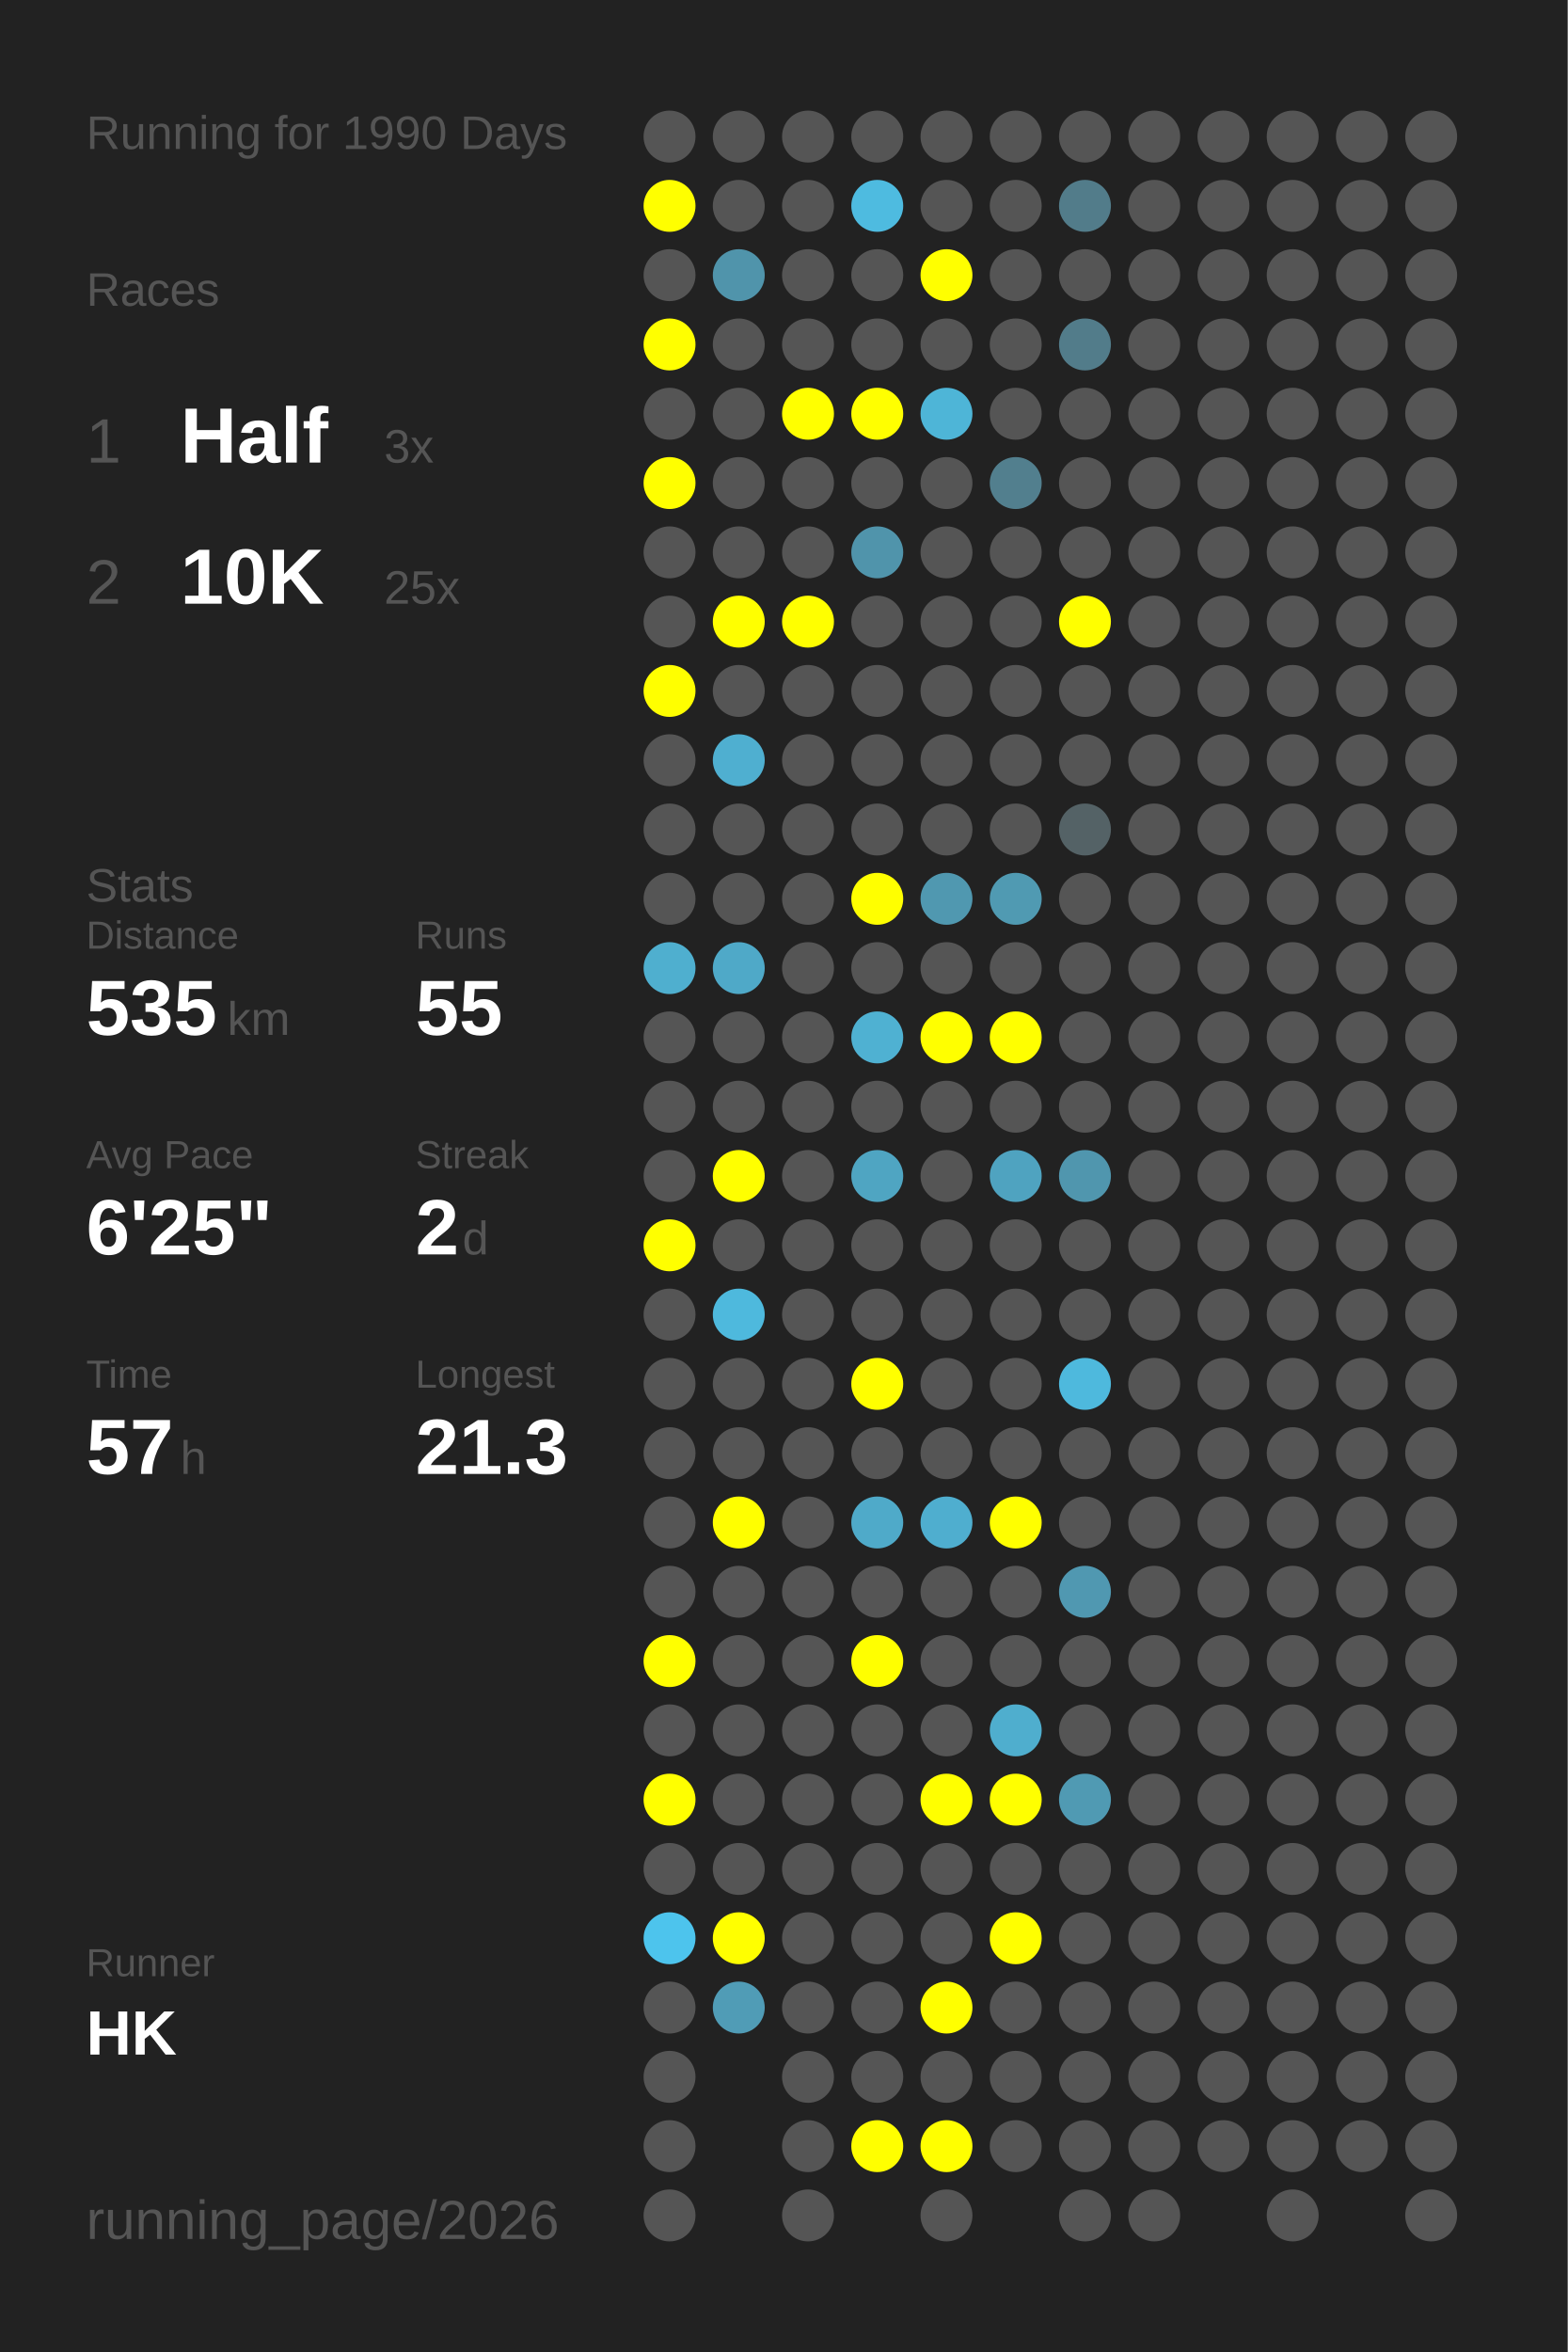
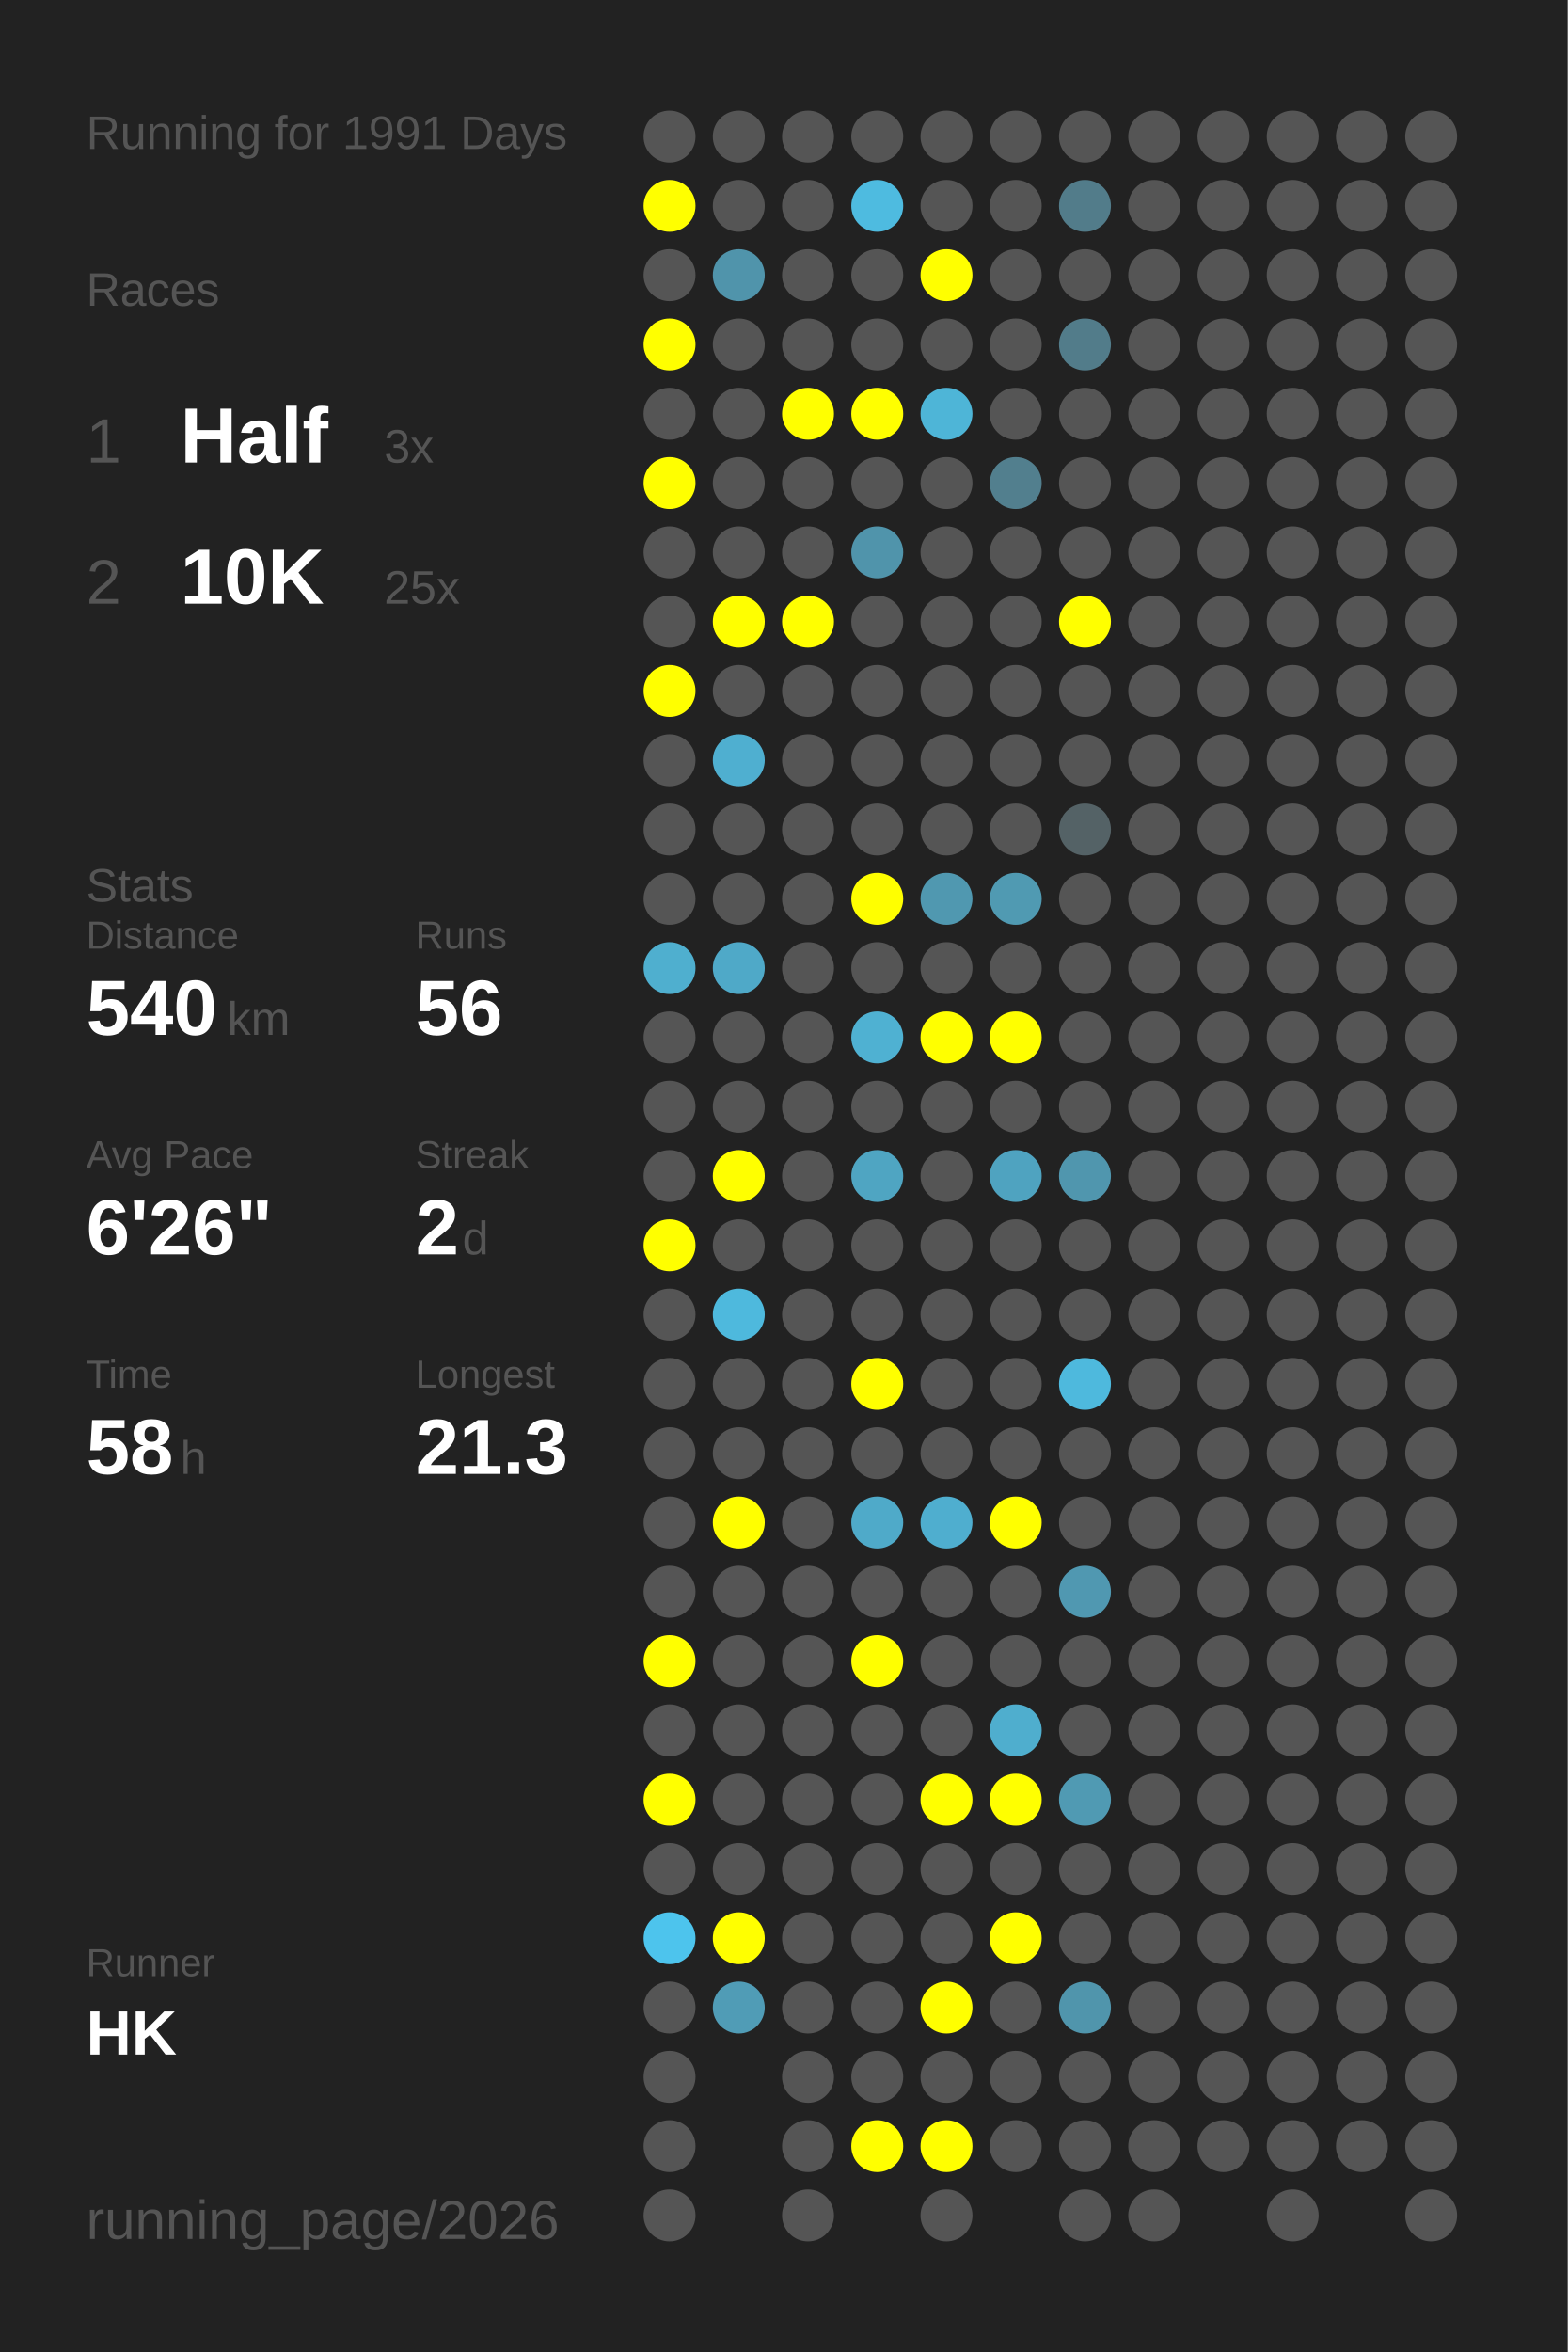
<svg xmlns="http://www.w3.org/2000/svg" baseProfile="full" height="300mm" version="1.1" viewBox="0,0,200,300" width="200mm">
  <defs />
  <rect fill="#222222" height="300" width="200" x="0" y="0" />
-   <text fill="#555555" style="font-size:6px; font-family:Arial;" x="11" y="19">Running for 1990 Days</text>
+   <text fill="#555555" style="font-size:6px; font-family:Arial;" x="11" y="19">Running for 1991 Days</text>
  <text fill="#555555" style="font-size:6px; font-family:Arial;" x="11" y="39">Races</text>
  <text fill="#555555" style="font-size:8px; font-family:Arial;" x="11" y="59">1</text>
  <text fill="#FFFFFF" style="font-size:10px; font-family:Arial; font-weight:bold;" x="23" y="59">Half</text>
  <text fill="#555555" style="font-size:6px; font-family:Arial;" x="49" y="59">3x</text>
  <text fill="#555555" style="font-size:8px; font-family:Arial;" x="11" y="77">2</text>
  <text fill="#FFFFFF" style="font-size:10px; font-family:Arial; font-weight:bold;" x="23" y="77">10K</text>
  <text fill="#555555" style="font-size:6px; font-family:Arial;" x="49" y="77">25x</text>
  <text fill="#555555" style="font-size:6px; font-family:Arial;" x="11" y="115">Stats</text>
  <text fill="#555555" style="font-size:5px; font-family:Arial;" x="11" y="121">Distance</text>
-   <text fill="#FFFFFF" style="font-size:10px; font-family:Arial; font-weight:bold;" x="11" y="132">535</text>
+   <text fill="#FFFFFF" style="font-size:10px; font-family:Arial; font-weight:bold;" x="11" y="132">540</text>
  <text fill="#555555" style="font-size:6px; font-family:Arial;" x="29" y="132">km</text>
  <text fill="#555555" style="font-size:5px; font-family:Arial;" x="53" y="121">Runs</text>
-   <text fill="#FFFFFF" style="font-size:10px; font-family:Arial; font-weight:bold;" x="53" y="132">55</text>
+   <text fill="#FFFFFF" style="font-size:10px; font-family:Arial; font-weight:bold;" x="53" y="132">56</text>
  <text fill="#555555" style="font-size:5px; font-family:Arial;" x="11" y="149">Avg Pace</text>
-   <text fill="#FFFFFF" style="font-size:10px; font-family:Arial; font-weight:bold;" x="11" y="160">6'25"</text>
+   <text fill="#FFFFFF" style="font-size:10px; font-family:Arial; font-weight:bold;" x="11" y="160">6'26"</text>
  <text fill="#555555" style="font-size:5px; font-family:Arial;" x="53" y="149">Streak</text>
  <text fill="#FFFFFF" style="font-size:10px; font-family:Arial; font-weight:bold;" x="53" y="160">2</text>
  <text fill="#555555" style="font-size:6px; font-family:Arial;" x="59" y="160">d</text>
  <text fill="#555555" style="font-size:5px; font-family:Arial;" x="11" y="177">Time</text>
-   <text fill="#FFFFFF" style="font-size:10px; font-family:Arial; font-weight:bold;" x="11" y="188">57</text>
+   <text fill="#FFFFFF" style="font-size:10px; font-family:Arial; font-weight:bold;" x="11" y="188">58</text>
  <text fill="#555555" style="font-size:6px; font-family:Arial;" x="23" y="188">h</text>
  <text fill="#555555" style="font-size:5px; font-family:Arial;" x="53" y="177">Longest</text>
  <text fill="#FFFFFF" style="font-size:10px; font-family:Arial; font-weight:bold;" x="53" y="188">21.3</text>
  <text fill="#555555" style="font-size:5px; font-family:Arial;" x="11" y="252.065">Runner</text>
  <text fill="#FFFFFF" style="font-size:8px; font-family:Arial; font-weight:bold;" x="11" y="262.065">HK</text>
  <text fill="#555555" style="font-size:7px; font-family:Arial;" x="11" y="285.581">running_page/2026</text>
  <circle cx="85.417" cy="17.419" fill="#555555" r="3.312" />
  <circle cx="85.417" cy="26.258" fill="#FFFF00" r="3.312" />
  <circle cx="85.417" cy="35.097" fill="#555555" r="3.312" />
  <circle cx="85.417" cy="43.935" fill="#FFFF00" r="3.312" />
  <circle cx="85.417" cy="52.774" fill="#555555" r="3.312" />
  <circle cx="85.417" cy="61.613" fill="#FFFF00" r="3.312" />
  <circle cx="85.417" cy="70.452" fill="#555555" r="3.312" />
  <circle cx="85.417" cy="79.29" fill="#555555" r="3.312" />
  <circle cx="85.417" cy="88.129" fill="#FFFF00" r="3.312" />
  <circle cx="85.417" cy="96.968" fill="#555555" r="3.312" />
  <circle cx="85.417" cy="105.806" fill="#555555" r="3.312" />
  <circle cx="85.417" cy="114.645" fill="#555555" r="3.312" />
  <circle cx="85.417" cy="123.484" fill="#4fafcf" r="3.312" />
  <circle cx="85.417" cy="132.323" fill="#555555" r="3.312" />
  <circle cx="85.417" cy="141.161" fill="#555555" r="3.312" />
  <circle cx="85.417" cy="150" fill="#555555" r="3.312" />
  <circle cx="85.417" cy="158.839" fill="#FFFF00" r="3.312" />
  <circle cx="85.417" cy="167.677" fill="#555555" r="3.312" />
  <circle cx="85.417" cy="176.516" fill="#555555" r="3.312" />
  <circle cx="85.417" cy="185.355" fill="#555555" r="3.312" />
  <circle cx="85.417" cy="194.194" fill="#555555" r="3.312" />
  <circle cx="85.417" cy="203.032" fill="#555555" r="3.312" />
  <circle cx="85.417" cy="211.871" fill="#FFFF00" r="3.312" />
  <circle cx="85.417" cy="220.71" fill="#555555" r="3.312" />
  <circle cx="85.417" cy="229.548" fill="#FFFF00" r="3.312" />
  <circle cx="85.417" cy="238.387" fill="#555555" r="3.312" />
  <circle cx="85.417" cy="247.226" fill="#4dc4ed" r="3.312" />
  <circle cx="85.417" cy="256.065" fill="#555555" r="3.312" />
  <circle cx="85.417" cy="264.903" fill="#555555" r="3.312" />
  <circle cx="85.417" cy="273.742" fill="#555555" r="3.312" />
  <circle cx="85.417" cy="282.581" fill="#555555" r="3.312" />
  <circle cx="94.25" cy="17.419" fill="#555555" r="3.312" />
  <circle cx="94.25" cy="26.258" fill="#555555" r="3.312" />
  <circle cx="94.25" cy="35.097" fill="#5094ab" r="3.312" />
  <circle cx="94.25" cy="43.935" fill="#555555" r="3.312" />
  <circle cx="94.25" cy="52.774" fill="#555555" r="3.312" />
  <circle cx="94.25" cy="61.613" fill="#555555" r="3.312" />
  <circle cx="94.25" cy="70.452" fill="#555555" r="3.312" />
  <circle cx="94.25" cy="79.29" fill="#FFFF00" r="3.312" />
  <circle cx="94.25" cy="88.129" fill="#555555" r="3.312" />
  <circle cx="94.25" cy="96.968" fill="#4fafd0" r="3.312" />
  <circle cx="94.25" cy="105.806" fill="#555555" r="3.312" />
  <circle cx="94.25" cy="114.645" fill="#555555" r="3.312" />
  <circle cx="94.25" cy="123.484" fill="#4fa9c8" r="3.312" />
  <circle cx="94.25" cy="132.323" fill="#555555" r="3.312" />
  <circle cx="94.25" cy="141.161" fill="#555555" r="3.312" />
  <circle cx="94.25" cy="150" fill="#FFFF00" r="3.312" />
  <circle cx="94.25" cy="158.839" fill="#555555" r="3.312" />
  <circle cx="94.25" cy="167.677" fill="#4eb9dd" r="3.312" />
  <circle cx="94.25" cy="176.516" fill="#555555" r="3.312" />
  <circle cx="94.25" cy="185.355" fill="#555555" r="3.312" />
  <circle cx="94.25" cy="194.194" fill="#FFFF00" r="3.312" />
  <circle cx="94.25" cy="203.032" fill="#555555" r="3.312" />
  <circle cx="94.25" cy="211.871" fill="#555555" r="3.312" />
  <circle cx="94.25" cy="220.71" fill="#555555" r="3.312" />
  <circle cx="94.25" cy="229.548" fill="#555555" r="3.312" />
  <circle cx="94.25" cy="238.387" fill="#555555" r="3.312" />
  <circle cx="94.25" cy="247.226" fill="#FFFF00" r="3.312" />
  <circle cx="94.25" cy="256.065" fill="#509cb6" r="3.312" />
  <circle cx="103.083" cy="17.419" fill="#555555" r="3.312" />
  <circle cx="103.083" cy="26.258" fill="#555555" r="3.312" />
  <circle cx="103.083" cy="35.097" fill="#555555" r="3.312" />
  <circle cx="103.083" cy="43.935" fill="#555555" r="3.312" />
  <circle cx="103.083" cy="52.774" fill="#FFFF00" r="3.312" />
  <circle cx="103.083" cy="61.613" fill="#555555" r="3.312" />
  <circle cx="103.083" cy="70.452" fill="#555555" r="3.312" />
  <circle cx="103.083" cy="79.29" fill="#FFFF00" r="3.312" />
  <circle cx="103.083" cy="88.129" fill="#555555" r="3.312" />
  <circle cx="103.083" cy="96.968" fill="#555555" r="3.312" />
  <circle cx="103.083" cy="105.806" fill="#555555" r="3.312" />
  <circle cx="103.083" cy="114.645" fill="#555555" r="3.312" />
  <circle cx="103.083" cy="123.484" fill="#555555" r="3.312" />
  <circle cx="103.083" cy="132.323" fill="#555555" r="3.312" />
  <circle cx="103.083" cy="141.161" fill="#555555" r="3.312" />
  <circle cx="103.083" cy="150" fill="#555555" r="3.312" />
  <circle cx="103.083" cy="158.839" fill="#555555" r="3.312" />
  <circle cx="103.083" cy="167.677" fill="#555555" r="3.312" />
  <circle cx="103.083" cy="176.516" fill="#555555" r="3.312" />
  <circle cx="103.083" cy="185.355" fill="#555555" r="3.312" />
  <circle cx="103.083" cy="194.194" fill="#555555" r="3.312" />
  <circle cx="103.083" cy="203.032" fill="#555555" r="3.312" />
  <circle cx="103.083" cy="211.871" fill="#555555" r="3.312" />
  <circle cx="103.083" cy="220.71" fill="#555555" r="3.312" />
  <circle cx="103.083" cy="229.548" fill="#555555" r="3.312" />
  <circle cx="103.083" cy="238.387" fill="#555555" r="3.312" />
  <circle cx="103.083" cy="247.226" fill="#555555" r="3.312" />
  <circle cx="103.083" cy="256.065" fill="#555555" r="3.312" />
  <circle cx="103.083" cy="264.903" fill="#555555" r="3.312" />
  <circle cx="103.083" cy="273.742" fill="#555555" r="3.312" />
  <circle cx="103.083" cy="282.581" fill="#555555" r="3.312" />
  <circle cx="111.917" cy="17.419" fill="#555555" r="3.312" />
  <circle cx="111.917" cy="26.258" fill="#4ebbe0" r="3.312" />
  <circle cx="111.917" cy="35.097" fill="#555555" r="3.312" />
  <circle cx="111.917" cy="43.935" fill="#555555" r="3.312" />
  <circle cx="111.917" cy="52.774" fill="#FFFF00" r="3.312" />
  <circle cx="111.917" cy="61.613" fill="#555555" r="3.312" />
  <circle cx="111.917" cy="70.452" fill="#5094ab" r="3.312" />
  <circle cx="111.917" cy="79.29" fill="#555555" r="3.312" />
  <circle cx="111.917" cy="88.129" fill="#555555" r="3.312" />
  <circle cx="111.917" cy="96.968" fill="#555555" r="3.312" />
  <circle cx="111.917" cy="105.806" fill="#555555" r="3.312" />
  <circle cx="111.917" cy="114.645" fill="#FFFF00" r="3.312" />
  <circle cx="111.917" cy="123.484" fill="#555555" r="3.312" />
  <circle cx="111.917" cy="132.323" fill="#4fb1d2" r="3.312" />
  <circle cx="111.917" cy="141.161" fill="#555555" r="3.312" />
  <circle cx="111.917" cy="150" fill="#4fa5c2" r="3.312" />
  <circle cx="111.917" cy="158.839" fill="#555555" r="3.312" />
  <circle cx="111.917" cy="167.677" fill="#555555" r="3.312" />
  <circle cx="111.917" cy="176.516" fill="#FFFF00" r="3.312" />
  <circle cx="111.917" cy="185.355" fill="#555555" r="3.312" />
  <circle cx="111.917" cy="194.194" fill="#4faac9" r="3.312" />
  <circle cx="111.917" cy="203.032" fill="#555555" r="3.312" />
  <circle cx="111.917" cy="211.871" fill="#FFFF00" r="3.312" />
  <circle cx="111.917" cy="220.71" fill="#555555" r="3.312" />
  <circle cx="111.917" cy="229.548" fill="#555555" r="3.312" />
  <circle cx="111.917" cy="238.387" fill="#555555" r="3.312" />
  <circle cx="111.917" cy="247.226" fill="#555555" r="3.312" />
  <circle cx="111.917" cy="256.065" fill="#555555" r="3.312" />
  <circle cx="111.917" cy="264.903" fill="#555555" r="3.312" />
  <circle cx="111.917" cy="273.742" fill="#FFFF00" r="3.312" />
  <circle cx="120.75" cy="17.419" fill="#555555" r="3.312" />
  <circle cx="120.75" cy="26.258" fill="#555555" r="3.312" />
  <circle cx="120.75" cy="35.097" fill="#FFFF00" r="3.312" />
  <circle cx="120.75" cy="43.935" fill="#555555" r="3.312" />
  <circle cx="120.75" cy="52.774" fill="#4eb5d7" r="3.312" />
  <circle cx="120.75" cy="61.613" fill="#555555" r="3.312" />
  <circle cx="120.75" cy="70.452" fill="#555555" r="3.312" />
  <circle cx="120.75" cy="79.29" fill="#555555" r="3.312" />
  <circle cx="120.75" cy="88.129" fill="#555555" r="3.312" />
  <circle cx="120.75" cy="96.968" fill="#555555" r="3.312" />
  <circle cx="120.75" cy="105.806" fill="#555555" r="3.312" />
  <circle cx="120.75" cy="114.645" fill="#5098b0" r="3.312" />
  <circle cx="120.75" cy="123.484" fill="#555555" r="3.312" />
  <circle cx="120.75" cy="132.323" fill="#FFFF00" r="3.312" />
  <circle cx="120.75" cy="141.161" fill="#555555" r="3.312" />
  <circle cx="120.75" cy="150" fill="#555555" r="3.312" />
  <circle cx="120.75" cy="158.839" fill="#555555" r="3.312" />
  <circle cx="120.75" cy="167.677" fill="#555555" r="3.312" />
  <circle cx="120.75" cy="176.516" fill="#555555" r="3.312" />
  <circle cx="120.75" cy="185.355" fill="#555555" r="3.312" />
  <circle cx="120.75" cy="194.194" fill="#4faecf" r="3.312" />
  <circle cx="120.75" cy="203.032" fill="#555555" r="3.312" />
  <circle cx="120.75" cy="211.871" fill="#555555" r="3.312" />
  <circle cx="120.75" cy="220.71" fill="#555555" r="3.312" />
  <circle cx="120.75" cy="229.548" fill="#FFFF00" r="3.312" />
  <circle cx="120.75" cy="238.387" fill="#555555" r="3.312" />
  <circle cx="120.75" cy="247.226" fill="#555555" r="3.312" />
  <circle cx="120.75" cy="256.065" fill="#FFFF00" r="3.312" />
  <circle cx="120.75" cy="264.903" fill="#555555" r="3.312" />
  <circle cx="120.75" cy="273.742" fill="#FFFF00" r="3.312" />
  <circle cx="120.75" cy="282.581" fill="#555555" r="3.312" />
  <circle cx="129.583" cy="17.419" fill="#555555" r="3.312" />
  <circle cx="129.583" cy="26.258" fill="#555555" r="3.312" />
  <circle cx="129.583" cy="35.097" fill="#555555" r="3.312" />
  <circle cx="129.583" cy="43.935" fill="#555555" r="3.312" />
  <circle cx="129.583" cy="52.774" fill="#555555" r="3.312" />
  <circle cx="129.583" cy="61.613" fill="#527f8e" r="3.312" />
  <circle cx="129.583" cy="70.452" fill="#555555" r="3.312" />
  <circle cx="129.583" cy="79.29" fill="#555555" r="3.312" />
  <circle cx="129.583" cy="88.129" fill="#555555" r="3.312" />
  <circle cx="129.583" cy="96.968" fill="#555555" r="3.312" />
  <circle cx="129.583" cy="105.806" fill="#555555" r="3.312" />
  <circle cx="129.583" cy="114.645" fill="#509ab2" r="3.312" />
  <circle cx="129.583" cy="123.484" fill="#555555" r="3.312" />
  <circle cx="129.583" cy="132.323" fill="#FFFF00" r="3.312" />
  <circle cx="129.583" cy="141.161" fill="#555555" r="3.312" />
  <circle cx="129.583" cy="150" fill="#4fa3c0" r="3.312" />
  <circle cx="129.583" cy="158.839" fill="#555555" r="3.312" />
  <circle cx="129.583" cy="167.677" fill="#555555" r="3.312" />
  <circle cx="129.583" cy="176.516" fill="#555555" r="3.312" />
  <circle cx="129.583" cy="185.355" fill="#555555" r="3.312" />
  <circle cx="129.583" cy="194.194" fill="#FFFF00" r="3.312" />
  <circle cx="129.583" cy="203.032" fill="#555555" r="3.312" />
  <circle cx="129.583" cy="211.871" fill="#555555" r="3.312" />
  <circle cx="129.583" cy="220.71" fill="#4faece" r="3.312" />
  <circle cx="129.583" cy="229.548" fill="#FFFF00" r="3.312" />
  <circle cx="129.583" cy="238.387" fill="#555555" r="3.312" />
  <circle cx="129.583" cy="247.226" fill="#FFFF00" r="3.312" />
  <circle cx="129.583" cy="256.065" fill="#555555" r="3.312" />
  <circle cx="129.583" cy="264.903" fill="#555555" r="3.312" />
  <circle cx="129.583" cy="273.742" fill="#555555" r="3.312" />
  <circle cx="138.417" cy="17.419" fill="#555555" r="3.312" />
  <circle cx="138.417" cy="26.258" fill="#527c8a" r="3.312" />
  <circle cx="138.417" cy="35.097" fill="#555555" r="3.312" />
  <circle cx="138.417" cy="43.935" fill="#527c8a" r="3.312" />
  <circle cx="138.417" cy="52.774" fill="#555555" r="3.312" />
  <circle cx="138.417" cy="61.613" fill="#555555" r="3.312" />
  <circle cx="138.417" cy="70.452" fill="#555555" r="3.312" />
  <circle cx="138.417" cy="79.29" fill="#FFFF00" r="3.312" />
  <circle cx="138.417" cy="88.129" fill="#555555" r="3.312" />
  <circle cx="138.417" cy="96.968" fill="#555555" r="3.312" />
  <circle cx="138.417" cy="105.806" fill="#546266" r="3.312" />
  <circle cx="138.417" cy="114.645" fill="#555555" r="3.312" />
  <circle cx="138.417" cy="123.484" fill="#555555" r="3.312" />
  <circle cx="138.417" cy="132.323" fill="#555555" r="3.312" />
  <circle cx="138.417" cy="141.161" fill="#555555" r="3.312" />
  <circle cx="138.417" cy="150" fill="#5096ae" r="3.312" />
  <circle cx="138.417" cy="158.839" fill="#555555" r="3.312" />
  <circle cx="138.417" cy="167.677" fill="#555555" r="3.312" />
  <circle cx="138.417" cy="176.516" fill="#4eb9dd" r="3.312" />
  <circle cx="138.417" cy="185.355" fill="#555555" r="3.312" />
  <circle cx="138.417" cy="194.194" fill="#555555" r="3.312" />
  <circle cx="138.417" cy="203.032" fill="#5098b1" r="3.312" />
  <circle cx="138.417" cy="211.871" fill="#555555" r="3.312" />
  <circle cx="138.417" cy="220.71" fill="#555555" r="3.312" />
  <circle cx="138.417" cy="229.548" fill="#509ab3" r="3.312" />
  <circle cx="138.417" cy="238.387" fill="#555555" r="3.312" />
  <circle cx="138.417" cy="247.226" fill="#555555" r="3.312" />
-   <circle cx="138.417" cy="256.065" fill="#555555" r="3.312" />
+   <circle cx="138.417" cy="256.065" fill="#5095ac" r="3.312" />
  <circle cx="138.417" cy="264.903" fill="#555555" r="3.312" />
  <circle cx="138.417" cy="273.742" fill="#555555" r="3.312" />
  <circle cx="138.417" cy="282.581" fill="#555555" r="3.312" />
  <circle cx="147.25" cy="17.419" fill="#555555" r="3.312" />
  <circle cx="147.25" cy="26.258" fill="#555555" r="3.312" />
  <circle cx="147.25" cy="35.097" fill="#555555" r="3.312" />
  <circle cx="147.25" cy="43.935" fill="#555555" r="3.312" />
  <circle cx="147.25" cy="52.774" fill="#555555" r="3.312" />
  <circle cx="147.25" cy="61.613" fill="#555555" r="3.312" />
  <circle cx="147.25" cy="70.452" fill="#555555" r="3.312" />
  <circle cx="147.25" cy="79.29" fill="#555555" r="3.312" />
  <circle cx="147.25" cy="88.129" fill="#555555" r="3.312" />
  <circle cx="147.25" cy="96.968" fill="#555555" r="3.312" />
  <circle cx="147.25" cy="105.806" fill="#555555" r="3.312" />
  <circle cx="147.25" cy="114.645" fill="#555555" r="3.312" />
  <circle cx="147.25" cy="123.484" fill="#555555" r="3.312" />
  <circle cx="147.25" cy="132.323" fill="#555555" r="3.312" />
  <circle cx="147.25" cy="141.161" fill="#555555" r="3.312" />
  <circle cx="147.25" cy="150" fill="#555555" r="3.312" />
  <circle cx="147.25" cy="158.839" fill="#555555" r="3.312" />
  <circle cx="147.25" cy="167.677" fill="#555555" r="3.312" />
  <circle cx="147.25" cy="176.516" fill="#555555" r="3.312" />
  <circle cx="147.25" cy="185.355" fill="#555555" r="3.312" />
  <circle cx="147.25" cy="194.194" fill="#555555" r="3.312" />
  <circle cx="147.25" cy="203.032" fill="#555555" r="3.312" />
  <circle cx="147.25" cy="211.871" fill="#555555" r="3.312" />
  <circle cx="147.25" cy="220.71" fill="#555555" r="3.312" />
  <circle cx="147.25" cy="229.548" fill="#555555" r="3.312" />
  <circle cx="147.25" cy="238.387" fill="#555555" r="3.312" />
  <circle cx="147.25" cy="247.226" fill="#555555" r="3.312" />
  <circle cx="147.25" cy="256.065" fill="#555555" r="3.312" />
  <circle cx="147.25" cy="264.903" fill="#555555" r="3.312" />
  <circle cx="147.25" cy="273.742" fill="#555555" r="3.312" />
  <circle cx="147.25" cy="282.581" fill="#555555" r="3.312" />
  <circle cx="156.083" cy="17.419" fill="#555555" r="3.312" />
  <circle cx="156.083" cy="26.258" fill="#555555" r="3.312" />
  <circle cx="156.083" cy="35.097" fill="#555555" r="3.312" />
  <circle cx="156.083" cy="43.935" fill="#555555" r="3.312" />
  <circle cx="156.083" cy="52.774" fill="#555555" r="3.312" />
  <circle cx="156.083" cy="61.613" fill="#555555" r="3.312" />
  <circle cx="156.083" cy="70.452" fill="#555555" r="3.312" />
  <circle cx="156.083" cy="79.29" fill="#555555" r="3.312" />
  <circle cx="156.083" cy="88.129" fill="#555555" r="3.312" />
  <circle cx="156.083" cy="96.968" fill="#555555" r="3.312" />
  <circle cx="156.083" cy="105.806" fill="#555555" r="3.312" />
  <circle cx="156.083" cy="114.645" fill="#555555" r="3.312" />
  <circle cx="156.083" cy="123.484" fill="#555555" r="3.312" />
  <circle cx="156.083" cy="132.323" fill="#555555" r="3.312" />
  <circle cx="156.083" cy="141.161" fill="#555555" r="3.312" />
  <circle cx="156.083" cy="150" fill="#555555" r="3.312" />
  <circle cx="156.083" cy="158.839" fill="#555555" r="3.312" />
  <circle cx="156.083" cy="167.677" fill="#555555" r="3.312" />
  <circle cx="156.083" cy="176.516" fill="#555555" r="3.312" />
  <circle cx="156.083" cy="185.355" fill="#555555" r="3.312" />
  <circle cx="156.083" cy="194.194" fill="#555555" r="3.312" />
  <circle cx="156.083" cy="203.032" fill="#555555" r="3.312" />
  <circle cx="156.083" cy="211.871" fill="#555555" r="3.312" />
  <circle cx="156.083" cy="220.71" fill="#555555" r="3.312" />
  <circle cx="156.083" cy="229.548" fill="#555555" r="3.312" />
  <circle cx="156.083" cy="238.387" fill="#555555" r="3.312" />
  <circle cx="156.083" cy="247.226" fill="#555555" r="3.312" />
  <circle cx="156.083" cy="256.065" fill="#555555" r="3.312" />
  <circle cx="156.083" cy="264.903" fill="#555555" r="3.312" />
  <circle cx="156.083" cy="273.742" fill="#555555" r="3.312" />
  <circle cx="164.917" cy="17.419" fill="#555555" r="3.312" />
  <circle cx="164.917" cy="26.258" fill="#555555" r="3.312" />
  <circle cx="164.917" cy="35.097" fill="#555555" r="3.312" />
  <circle cx="164.917" cy="43.935" fill="#555555" r="3.312" />
  <circle cx="164.917" cy="52.774" fill="#555555" r="3.312" />
  <circle cx="164.917" cy="61.613" fill="#555555" r="3.312" />
  <circle cx="164.917" cy="70.452" fill="#555555" r="3.312" />
  <circle cx="164.917" cy="79.29" fill="#555555" r="3.312" />
  <circle cx="164.917" cy="88.129" fill="#555555" r="3.312" />
  <circle cx="164.917" cy="96.968" fill="#555555" r="3.312" />
  <circle cx="164.917" cy="105.806" fill="#555555" r="3.312" />
  <circle cx="164.917" cy="114.645" fill="#555555" r="3.312" />
  <circle cx="164.917" cy="123.484" fill="#555555" r="3.312" />
  <circle cx="164.917" cy="132.323" fill="#555555" r="3.312" />
  <circle cx="164.917" cy="141.161" fill="#555555" r="3.312" />
  <circle cx="164.917" cy="150" fill="#555555" r="3.312" />
  <circle cx="164.917" cy="158.839" fill="#555555" r="3.312" />
  <circle cx="164.917" cy="167.677" fill="#555555" r="3.312" />
  <circle cx="164.917" cy="176.516" fill="#555555" r="3.312" />
  <circle cx="164.917" cy="185.355" fill="#555555" r="3.312" />
  <circle cx="164.917" cy="194.194" fill="#555555" r="3.312" />
  <circle cx="164.917" cy="203.032" fill="#555555" r="3.312" />
  <circle cx="164.917" cy="211.871" fill="#555555" r="3.312" />
  <circle cx="164.917" cy="220.71" fill="#555555" r="3.312" />
  <circle cx="164.917" cy="229.548" fill="#555555" r="3.312" />
  <circle cx="164.917" cy="238.387" fill="#555555" r="3.312" />
  <circle cx="164.917" cy="247.226" fill="#555555" r="3.312" />
  <circle cx="164.917" cy="256.065" fill="#555555" r="3.312" />
  <circle cx="164.917" cy="264.903" fill="#555555" r="3.312" />
  <circle cx="164.917" cy="273.742" fill="#555555" r="3.312" />
  <circle cx="164.917" cy="282.581" fill="#555555" r="3.312" />
  <circle cx="173.75" cy="17.419" fill="#555555" r="3.312" />
  <circle cx="173.75" cy="26.258" fill="#555555" r="3.312" />
  <circle cx="173.75" cy="35.097" fill="#555555" r="3.312" />
  <circle cx="173.75" cy="43.935" fill="#555555" r="3.312" />
  <circle cx="173.75" cy="52.774" fill="#555555" r="3.312" />
  <circle cx="173.75" cy="61.613" fill="#555555" r="3.312" />
  <circle cx="173.75" cy="70.452" fill="#555555" r="3.312" />
  <circle cx="173.75" cy="79.29" fill="#555555" r="3.312" />
  <circle cx="173.75" cy="88.129" fill="#555555" r="3.312" />
  <circle cx="173.75" cy="96.968" fill="#555555" r="3.312" />
  <circle cx="173.75" cy="105.806" fill="#555555" r="3.312" />
  <circle cx="173.75" cy="114.645" fill="#555555" r="3.312" />
  <circle cx="173.75" cy="123.484" fill="#555555" r="3.312" />
  <circle cx="173.75" cy="132.323" fill="#555555" r="3.312" />
  <circle cx="173.75" cy="141.161" fill="#555555" r="3.312" />
  <circle cx="173.75" cy="150" fill="#555555" r="3.312" />
  <circle cx="173.75" cy="158.839" fill="#555555" r="3.312" />
  <circle cx="173.75" cy="167.677" fill="#555555" r="3.312" />
  <circle cx="173.75" cy="176.516" fill="#555555" r="3.312" />
  <circle cx="173.75" cy="185.355" fill="#555555" r="3.312" />
  <circle cx="173.75" cy="194.194" fill="#555555" r="3.312" />
  <circle cx="173.75" cy="203.032" fill="#555555" r="3.312" />
  <circle cx="173.75" cy="211.871" fill="#555555" r="3.312" />
  <circle cx="173.75" cy="220.71" fill="#555555" r="3.312" />
  <circle cx="173.75" cy="229.548" fill="#555555" r="3.312" />
  <circle cx="173.75" cy="238.387" fill="#555555" r="3.312" />
  <circle cx="173.75" cy="247.226" fill="#555555" r="3.312" />
  <circle cx="173.75" cy="256.065" fill="#555555" r="3.312" />
  <circle cx="173.75" cy="264.903" fill="#555555" r="3.312" />
  <circle cx="173.75" cy="273.742" fill="#555555" r="3.312" />
  <circle cx="182.583" cy="17.419" fill="#555555" r="3.312" />
  <circle cx="182.583" cy="26.258" fill="#555555" r="3.312" />
  <circle cx="182.583" cy="35.097" fill="#555555" r="3.312" />
  <circle cx="182.583" cy="43.935" fill="#555555" r="3.312" />
  <circle cx="182.583" cy="52.774" fill="#555555" r="3.312" />
  <circle cx="182.583" cy="61.613" fill="#555555" r="3.312" />
  <circle cx="182.583" cy="70.452" fill="#555555" r="3.312" />
  <circle cx="182.583" cy="79.29" fill="#555555" r="3.312" />
  <circle cx="182.583" cy="88.129" fill="#555555" r="3.312" />
  <circle cx="182.583" cy="96.968" fill="#555555" r="3.312" />
  <circle cx="182.583" cy="105.806" fill="#555555" r="3.312" />
  <circle cx="182.583" cy="114.645" fill="#555555" r="3.312" />
  <circle cx="182.583" cy="123.484" fill="#555555" r="3.312" />
  <circle cx="182.583" cy="132.323" fill="#555555" r="3.312" />
  <circle cx="182.583" cy="141.161" fill="#555555" r="3.312" />
  <circle cx="182.583" cy="150" fill="#555555" r="3.312" />
  <circle cx="182.583" cy="158.839" fill="#555555" r="3.312" />
  <circle cx="182.583" cy="167.677" fill="#555555" r="3.312" />
  <circle cx="182.583" cy="176.516" fill="#555555" r="3.312" />
  <circle cx="182.583" cy="185.355" fill="#555555" r="3.312" />
  <circle cx="182.583" cy="194.194" fill="#555555" r="3.312" />
  <circle cx="182.583" cy="203.032" fill="#555555" r="3.312" />
  <circle cx="182.583" cy="211.871" fill="#555555" r="3.312" />
  <circle cx="182.583" cy="220.71" fill="#555555" r="3.312" />
  <circle cx="182.583" cy="229.548" fill="#555555" r="3.312" />
  <circle cx="182.583" cy="238.387" fill="#555555" r="3.312" />
  <circle cx="182.583" cy="247.226" fill="#555555" r="3.312" />
  <circle cx="182.583" cy="256.065" fill="#555555" r="3.312" />
  <circle cx="182.583" cy="264.903" fill="#555555" r="3.312" />
  <circle cx="182.583" cy="273.742" fill="#555555" r="3.312" />
  <circle cx="182.583" cy="282.581" fill="#555555" r="3.312" />
</svg>
